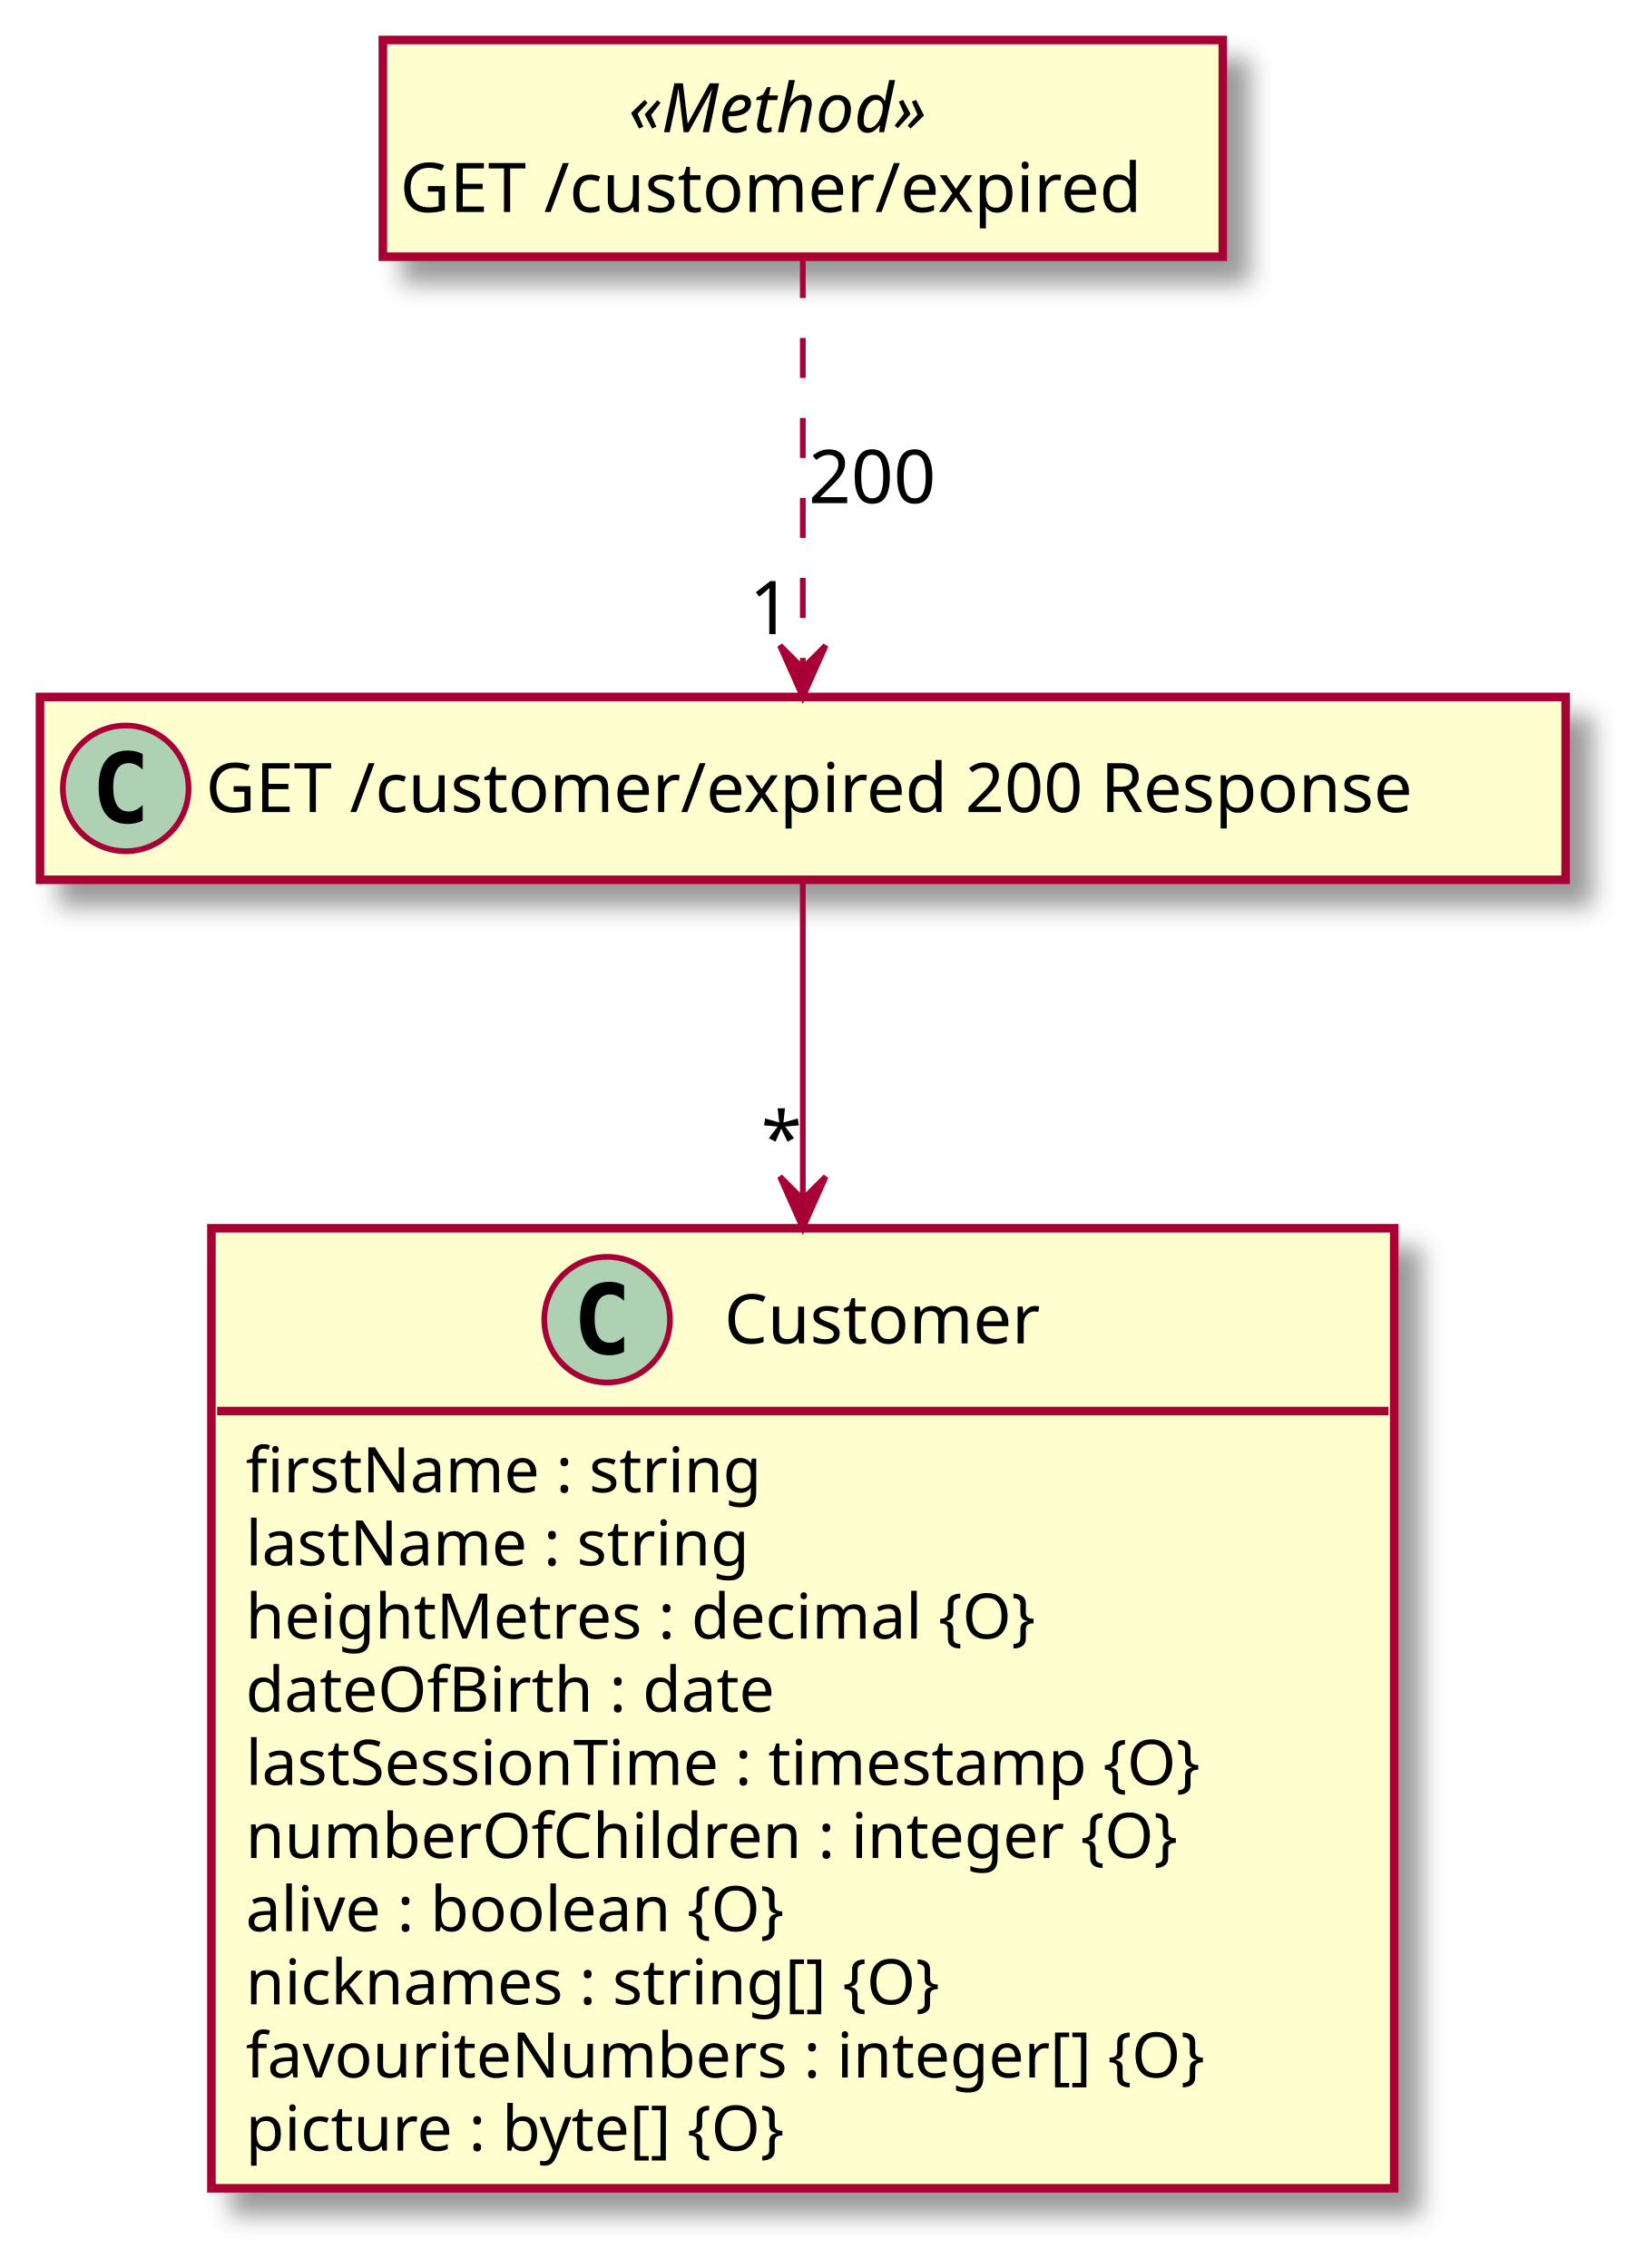
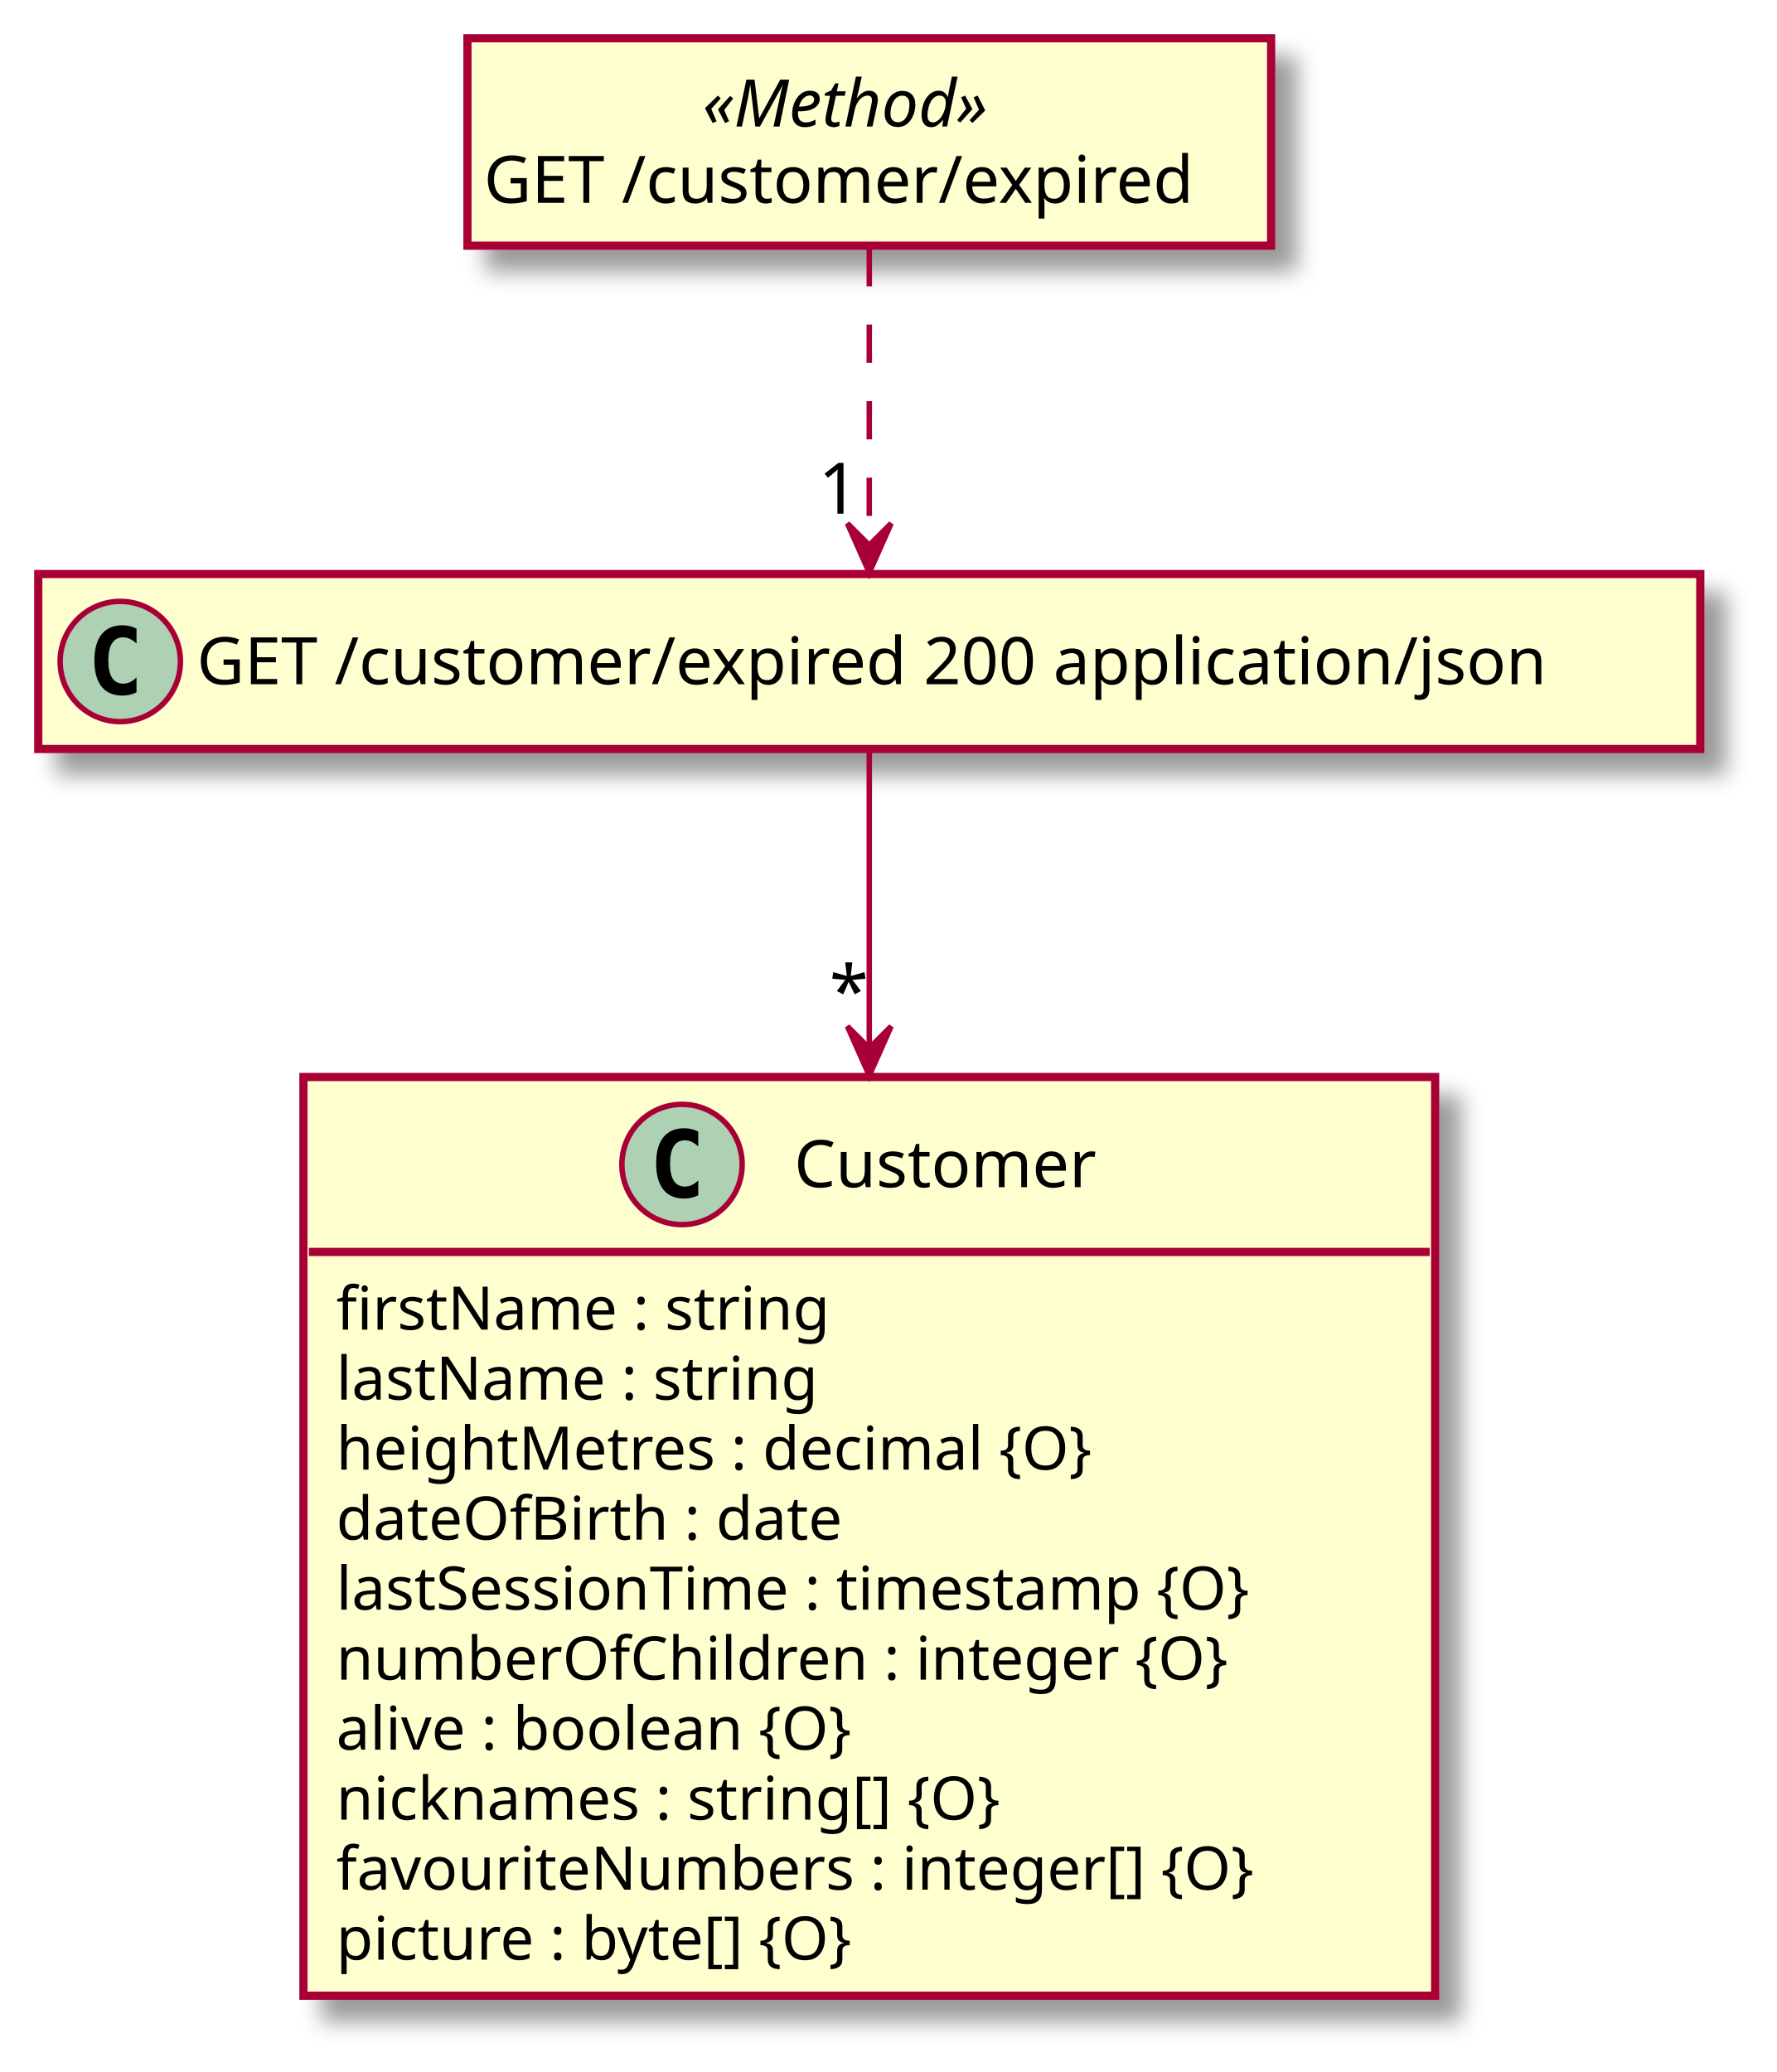
- <svg xmlns="http://www.w3.org/2000/svg" contentScriptType="application/ecmascript" contentStyleType="text/css" height="397px" preserveAspectRatio="none" style="width:288px;height:397px;" version="1.1" viewBox="0 0 288 397" width="288px" zoomAndPan="magnify">
+ <svg xmlns="http://www.w3.org/2000/svg" contentScriptType="application/ecmascript" contentStyleType="text/css" height="379px" preserveAspectRatio="none" style="width:325px;height:379px;" version="1.1" viewBox="0 0 325 379" width="325px" zoomAndPan="magnify">
  <defs>
-     <filter height="300%" id="fqrduwb4a7zm7" width="300%" x="-1" y="-1">
+     <filter height="300%" id="fi5704fdh8g2r" width="300%" x="-1" y="-1">
      <feGaussianBlur result="blurOut" stdDeviation="2.0" />
      <feColorMatrix in="blurOut" result="blurOut2" type="matrix" values="0 0 0 0 0 0 0 0 0 0 0 0 0 0 0 0 0 0 .4 0" />
      <feOffset dx="4.0" dy="4.0" in="blurOut2" result="blurOut3" />
      <feBlend in="SourceGraphic" in2="blurOut3" mode="normal" />
    </filter>
  </defs>
  <g>
-     <rect codeLine="6" fill="#FEFECE" filter="url(#fqrduwb4a7zm7)" height="168.047" id="Customer" style="stroke:#A80036;stroke-width:1.5;" width="207" x="37" y="215" />
-     <ellipse cx="106.25" cy="231" fill="#ADD1B2" rx="11" ry="11" style="stroke:#A80036;stroke-width:1.0;" />
-     <path d="M109.219,236.641 Q108.641,236.938 108,237.078 Q107.359,237.234 106.656,237.234 Q104.156,237.234 102.828,235.594 Q101.516,233.938 101.516,230.812 Q101.516,227.688 102.828,226.031 Q104.156,224.375 106.656,224.375 Q107.359,224.375 108,224.531 Q108.656,224.688 109.219,224.984 L109.219,227.703 Q108.594,227.125 108,226.859 Q107.406,226.578 106.781,226.578 Q105.438,226.578 104.75,227.656 Q104.062,228.719 104.062,230.812 Q104.062,232.906 104.75,233.984 Q105.438,235.047 106.781,235.047 Q107.406,235.047 108,234.781 Q108.594,234.5 109.219,233.922 L109.219,236.641 Z " fill="#000000" />
-     <text fill="#000000" font-family="sans-serif" font-size="12" lengthAdjust="spacing" textLength="60" x="126.75" y="235.154">Customer</text>
-     <line style="stroke:#A80036;stroke-width:1.5;" x1="38" x2="243" y1="247" y2="247" />
-     <text fill="#000000" font-family="sans-serif" font-size="11" lengthAdjust="spacing" textLength="101" x="43" y="261.21">firstName : string</text>
-     <text fill="#000000" font-family="sans-serif" font-size="11" lengthAdjust="spacing" textLength="99" x="43" y="274.015">lastName : string</text>
-     <text fill="#000000" font-family="sans-serif" font-size="11" lengthAdjust="spacing" textLength="157" x="43" y="286.82">heightMetres : decimal {O}</text>
-     <text fill="#000000" font-family="sans-serif" font-size="11" lengthAdjust="spacing" textLength="102" x="43" y="299.625">dateOfBirth : date</text>
-     <text fill="#000000" font-family="sans-serif" font-size="11" lengthAdjust="spacing" textLength="195" x="43" y="312.429">lastSessionTime : timestamp {O}</text>
-     <text fill="#000000" font-family="sans-serif" font-size="11" lengthAdjust="spacing" textLength="183" x="43" y="325.234">numberOfChildren : integer {O}</text>
-     <text fill="#000000" font-family="sans-serif" font-size="11" lengthAdjust="spacing" textLength="110" x="43" y="338.039">alive : boolean {O}</text>
-     <text fill="#000000" font-family="sans-serif" font-size="11" lengthAdjust="spacing" textLength="141" x="43" y="350.843">nicknames : string[] {O}</text>
-     <text fill="#000000" font-family="sans-serif" font-size="11" lengthAdjust="spacing" textLength="189" x="43" y="363.648">favouriteNumbers : integer[] {O}</text>
-     <text fill="#000000" font-family="sans-serif" font-size="11" lengthAdjust="spacing" textLength="110" x="43" y="376.453">picture : byte[] {O}</text>
-     <rect codeLine="19" fill="#FEFECE" filter="url(#fqrduwb4a7zm7)" height="37.938" id="GET /customer/expired" style="stroke:#A80036;stroke-width:1.5;" width="147" x="67" y="7" />
-     <text fill="#000000" font-family="sans-serif" font-size="12" font-style="italic" lengthAdjust="spacing" textLength="61" x="110" y="23.139">«Method»</text>
-     <text fill="#000000" font-family="sans-serif" font-size="12" lengthAdjust="spacing" textLength="141" x="70" y="37.107">GET /customer/expired</text>
-     <rect codeLine="22" fill="#FEFECE" filter="url(#fqrduwb4a7zm7)" height="32" id="GET /customer/expired 200 Response" style="stroke:#A80036;stroke-width:1.5;" width="267" x="7" y="122" />
-     <ellipse cx="22" cy="138" fill="#ADD1B2" rx="11" ry="11" style="stroke:#A80036;stroke-width:1.0;" />
-     <path d="M24.969,143.641 Q24.391,143.938 23.75,144.078 Q23.109,144.234 22.406,144.234 Q19.906,144.234 18.578,142.594 Q17.266,140.938 17.266,137.812 Q17.266,134.688 18.578,133.031 Q19.906,131.375 22.406,131.375 Q23.109,131.375 23.75,131.531 Q24.406,131.688 24.969,131.984 L24.969,134.703 Q24.344,134.125 23.75,133.859 Q23.156,133.578 22.531,133.578 Q21.188,133.578 20.5,134.656 Q19.812,135.719 19.812,137.812 Q19.812,139.906 20.5,140.984 Q21.188,142.047 22.531,142.047 Q23.156,142.047 23.75,141.781 Q24.344,141.5 24.969,140.922 L24.969,143.641 Z " fill="#000000" />
-     <text fill="#000000" font-family="sans-serif" font-size="12" lengthAdjust="spacing" textLength="235" x="36" y="142.154">GET /customer/expired 200 Response</text>
-     <path codeLine="25" d="M140.5,154.25 C140.5,167.63 140.5,188.27 140.5,209.78 " fill="none" id="GET /customer/expired 200 Response-to-Customer" style="stroke:#A80036;stroke-width:1.0;" />
-     <polygon fill="#A80036" points="140.5,214.96,144.5,205.96,140.5,209.96,136.5,205.96,140.5,214.96" style="stroke:#A80036;stroke-width:1.0;" />
-     <text fill="#000000" font-family="sans-serif" font-size="13" lengthAdjust="spacing" textLength="7" x="133.188" y="203.878">*</text>
-     <path codeLine="27" d="M140.5,45.16 C140.5,64.88 140.5,96.29 140.5,116.78 " fill="none" id="GET /customer/expired-to-GET /customer/expired 200 Response" style="stroke:#A80036;stroke-width:1.0;stroke-dasharray:7.0,7.0;" />
-     <polygon fill="#A80036" points="140.5,121.99,144.5,112.99,140.5,116.99,136.5,112.99,140.5,121.99" style="stroke:#A80036;stroke-width:1.0;" />
-     <text fill="#000000" font-family="sans-serif" font-size="13" lengthAdjust="spacing" textLength="24" x="141.5" y="88.067">200</text>
-     <text fill="#000000" font-family="sans-serif" font-size="13" lengthAdjust="spacing" textLength="8" x="131.125" y="110.998">1</text>
+     <rect codeLine="6" fill="#FEFECE" filter="url(#fi5704fdh8g2r)" height="168.047" id="Customer" style="stroke:#A80036;stroke-width:1.5;" width="207" x="55.5" y="197" />
+     <ellipse cx="124.75" cy="213" fill="#ADD1B2" rx="11" ry="11" style="stroke:#A80036;stroke-width:1.0;" />
+     <path d="M127.719,218.641 Q127.141,218.938 126.5,219.078 Q125.859,219.234 125.156,219.234 Q122.656,219.234 121.328,217.594 Q120.016,215.938 120.016,212.812 Q120.016,209.688 121.328,208.031 Q122.656,206.375 125.156,206.375 Q125.859,206.375 126.5,206.531 Q127.156,206.688 127.719,206.984 L127.719,209.703 Q127.094,209.125 126.5,208.859 Q125.906,208.578 125.281,208.578 Q123.938,208.578 123.25,209.656 Q122.562,210.719 122.562,212.812 Q122.562,214.906 123.25,215.984 Q123.938,217.047 125.281,217.047 Q125.906,217.047 126.5,216.781 Q127.094,216.5 127.719,215.922 L127.719,218.641 Z " fill="#000000" />
+     <text fill="#000000" font-family="sans-serif" font-size="12" lengthAdjust="spacing" textLength="60" x="145.25" y="217.154">Customer</text>
+     <line style="stroke:#A80036;stroke-width:1.5;" x1="56.5" x2="261.5" y1="229" y2="229" />
+     <text fill="#000000" font-family="sans-serif" font-size="11" lengthAdjust="spacing" textLength="101" x="61.5" y="243.21">firstName : string</text>
+     <text fill="#000000" font-family="sans-serif" font-size="11" lengthAdjust="spacing" textLength="99" x="61.5" y="256.015">lastName : string</text>
+     <text fill="#000000" font-family="sans-serif" font-size="11" lengthAdjust="spacing" textLength="157" x="61.5" y="268.82">heightMetres : decimal {O}</text>
+     <text fill="#000000" font-family="sans-serif" font-size="11" lengthAdjust="spacing" textLength="102" x="61.5" y="281.625">dateOfBirth : date</text>
+     <text fill="#000000" font-family="sans-serif" font-size="11" lengthAdjust="spacing" textLength="195" x="61.5" y="294.429">lastSessionTime : timestamp {O}</text>
+     <text fill="#000000" font-family="sans-serif" font-size="11" lengthAdjust="spacing" textLength="183" x="61.5" y="307.234">numberOfChildren : integer {O}</text>
+     <text fill="#000000" font-family="sans-serif" font-size="11" lengthAdjust="spacing" textLength="110" x="61.5" y="320.039">alive : boolean {O}</text>
+     <text fill="#000000" font-family="sans-serif" font-size="11" lengthAdjust="spacing" textLength="141" x="61.5" y="332.843">nicknames : string[] {O}</text>
+     <text fill="#000000" font-family="sans-serif" font-size="11" lengthAdjust="spacing" textLength="189" x="61.5" y="345.648">favouriteNumbers : integer[] {O}</text>
+     <text fill="#000000" font-family="sans-serif" font-size="11" lengthAdjust="spacing" textLength="110" x="61.5" y="358.453">picture : byte[] {O}</text>
+     <rect codeLine="19" fill="#FEFECE" filter="url(#fi5704fdh8g2r)" height="37.938" id="GET /customer/expired" style="stroke:#A80036;stroke-width:1.5;" width="147" x="85.5" y="7" />
+     <text fill="#000000" font-family="sans-serif" font-size="12" font-style="italic" lengthAdjust="spacing" textLength="61" x="128.5" y="23.139">«Method»</text>
+     <text fill="#000000" font-family="sans-serif" font-size="12" lengthAdjust="spacing" textLength="141" x="88.5" y="37.107">GET /customer/expired</text>
+     <rect codeLine="22" fill="#FEFECE" filter="url(#fi5704fdh8g2r)" height="32" id="GET /customer/expired 200 application/json" style="stroke:#A80036;stroke-width:1.5;" width="304" x="7" y="105" />
+     <ellipse cx="22" cy="121" fill="#ADD1B2" rx="11" ry="11" style="stroke:#A80036;stroke-width:1.0;" />
+     <path d="M24.969,126.641 Q24.391,126.938 23.75,127.078 Q23.109,127.234 22.406,127.234 Q19.906,127.234 18.578,125.594 Q17.266,123.938 17.266,120.812 Q17.266,117.688 18.578,116.031 Q19.906,114.375 22.406,114.375 Q23.109,114.375 23.75,114.531 Q24.406,114.688 24.969,114.984 L24.969,117.703 Q24.344,117.125 23.75,116.859 Q23.156,116.578 22.531,116.578 Q21.188,116.578 20.5,117.656 Q19.812,118.719 19.812,120.812 Q19.812,122.906 20.5,123.984 Q21.188,125.047 22.531,125.047 Q23.156,125.047 23.75,124.781 Q24.344,124.5 24.969,123.922 L24.969,126.641 Z " fill="#000000" />
+     <text fill="#000000" font-family="sans-serif" font-size="12" lengthAdjust="spacing" textLength="272" x="36" y="125.154">GET /customer/expired 200 application/json</text>
+     <path codeLine="25" d="M159,137.15 C159,150.31 159,170.52 159,191.64 " fill="none" id="GET /customer/expired 200 application/json-to-Customer" style="stroke:#A80036;stroke-width:1.0;" />
+     <polygon fill="#A80036" points="159,196.73,163,187.73,159,191.73,155,187.73,159,196.73" style="stroke:#A80036;stroke-width:1.0;" />
+     <text fill="#000000" font-family="sans-serif" font-size="13" lengthAdjust="spacing" textLength="7" x="151.699" y="185.914">*</text>
+     <path codeLine="27" d="M159,45.37 C159,60.97 159,83.34 159,99.51 " fill="none" id="GET /customer/expired-to-GET /customer/expired 200 application/json" style="stroke:#A80036;stroke-width:1.0;stroke-dasharray:7.0,7.0;" />
+     <polygon fill="#A80036" points="159,104.74,163,95.74,159,99.74,155,95.74,159,104.74" style="stroke:#A80036;stroke-width:1.0;" />
+     <text fill="#000000" font-family="sans-serif" font-size="13" lengthAdjust="spacing" textLength="8" x="149.675" y="93.958">1</text>
  </g>
</svg>
